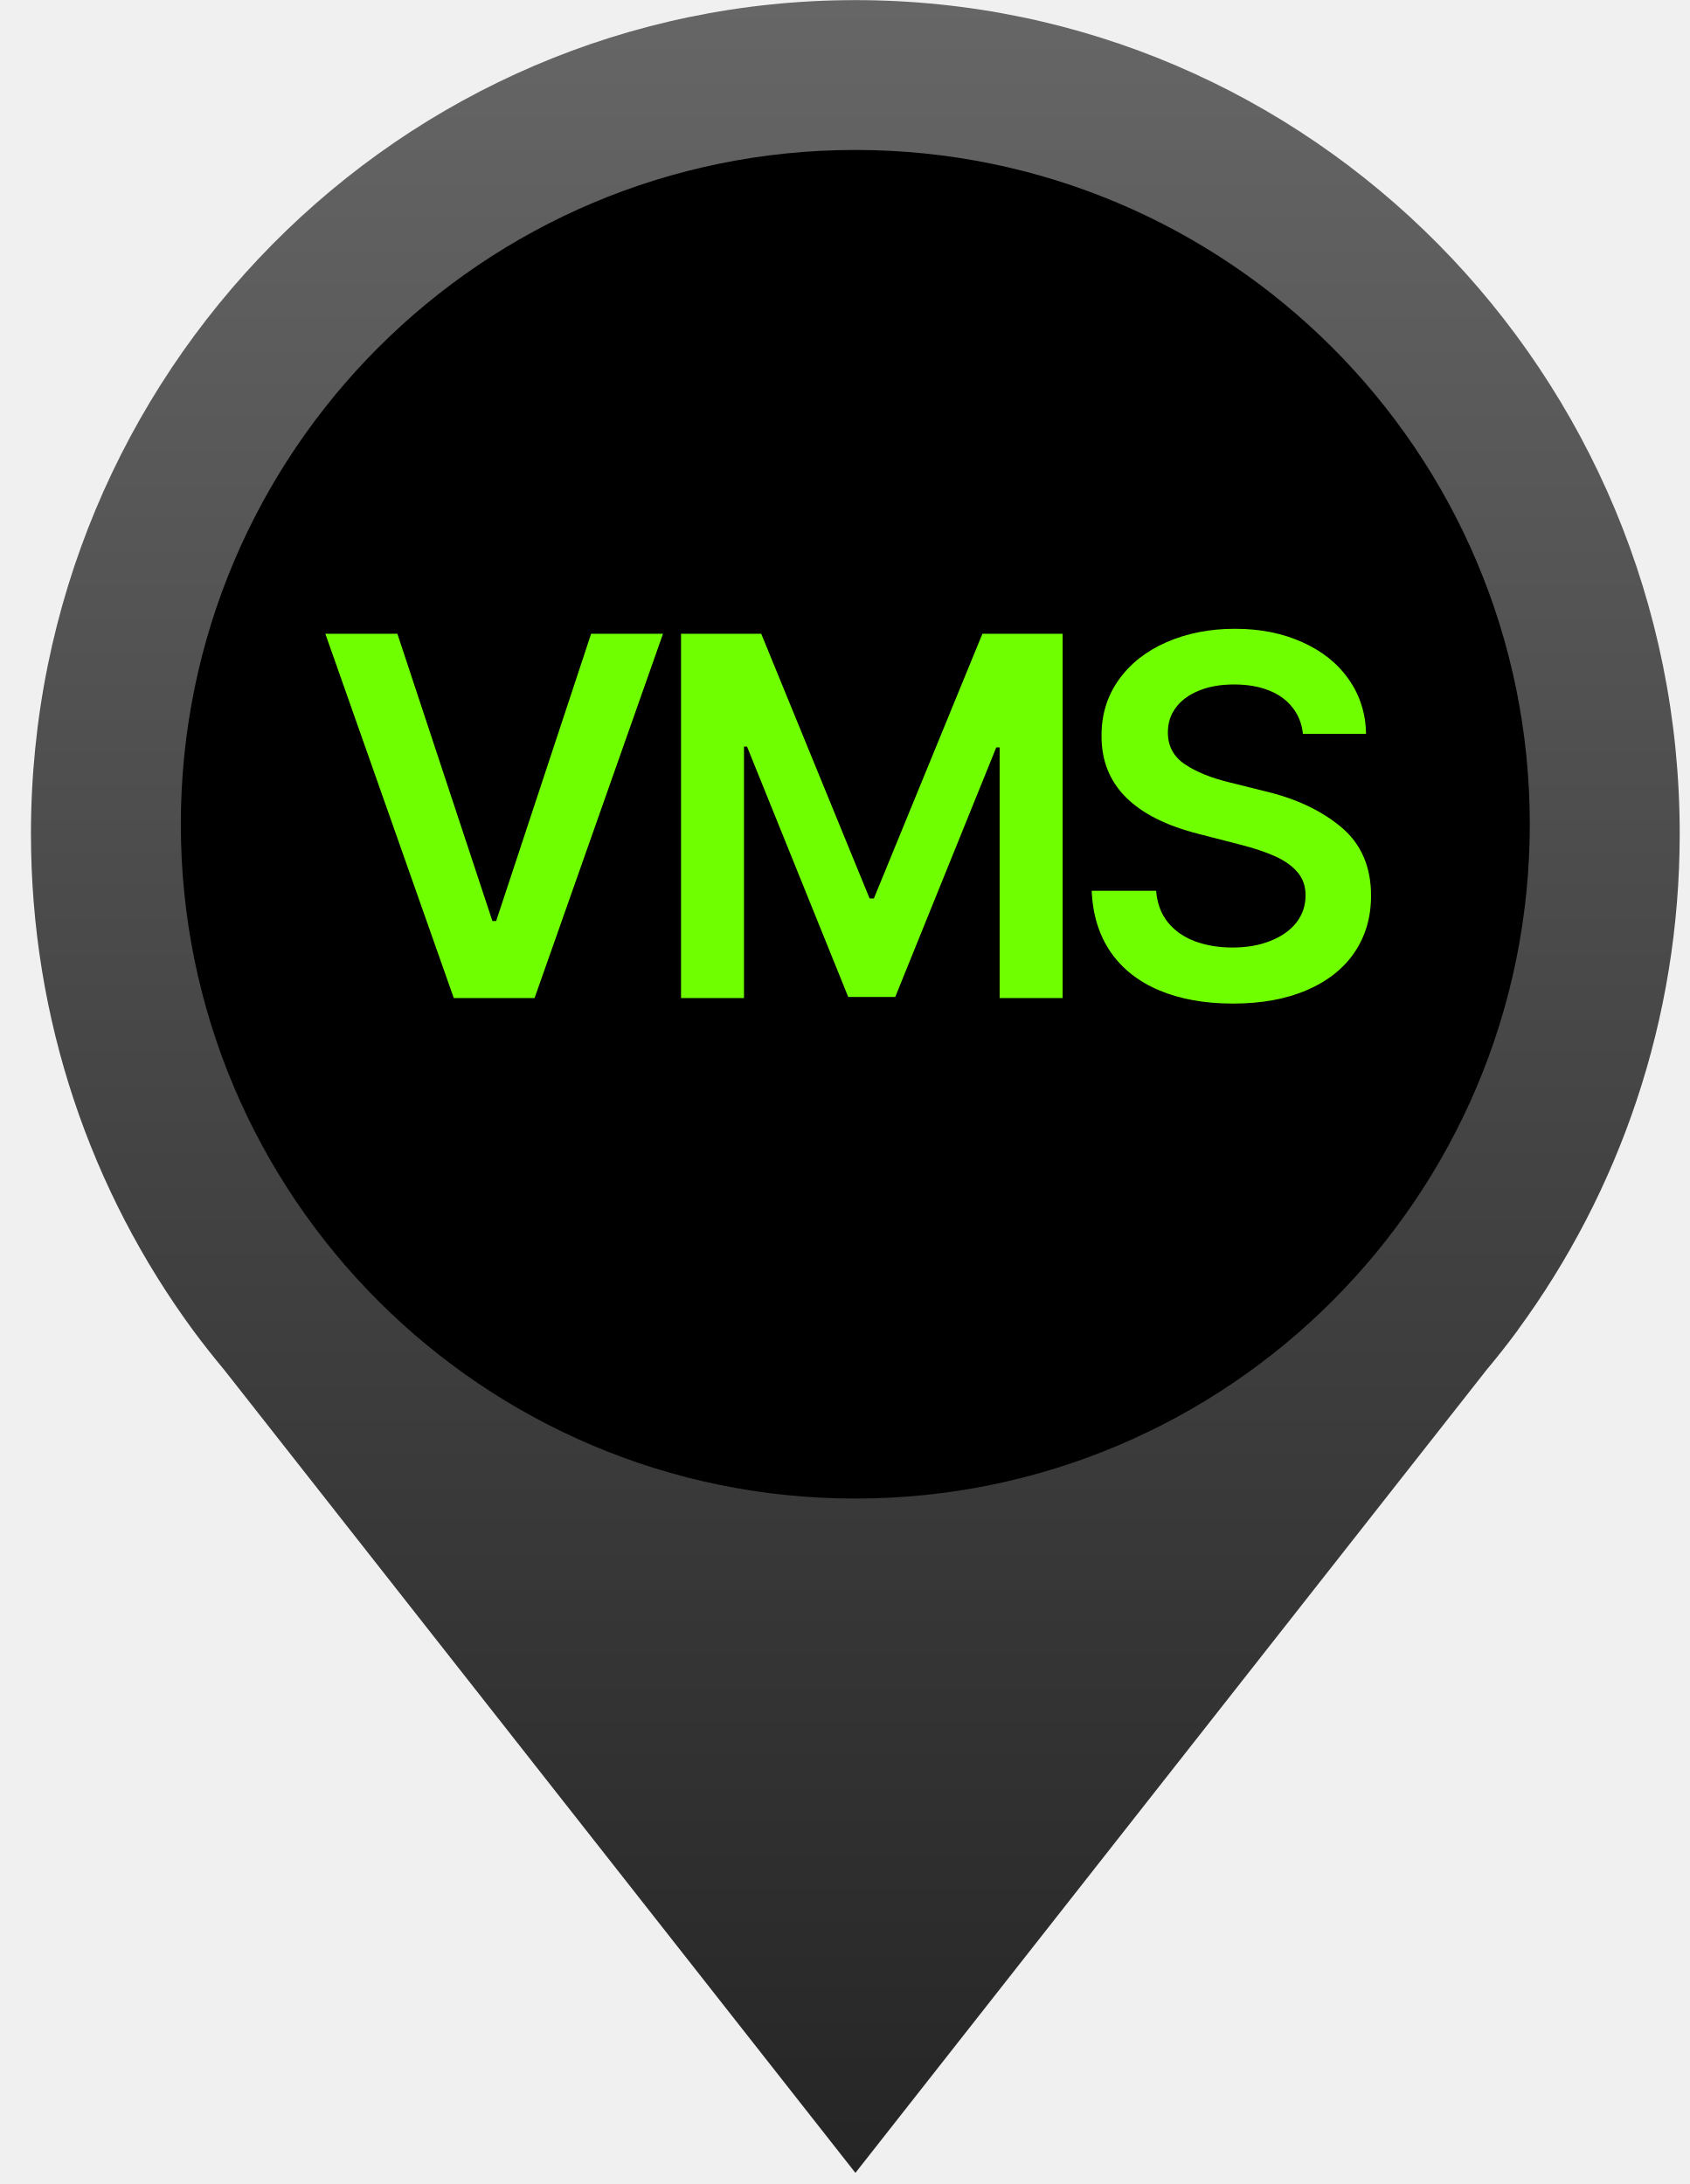
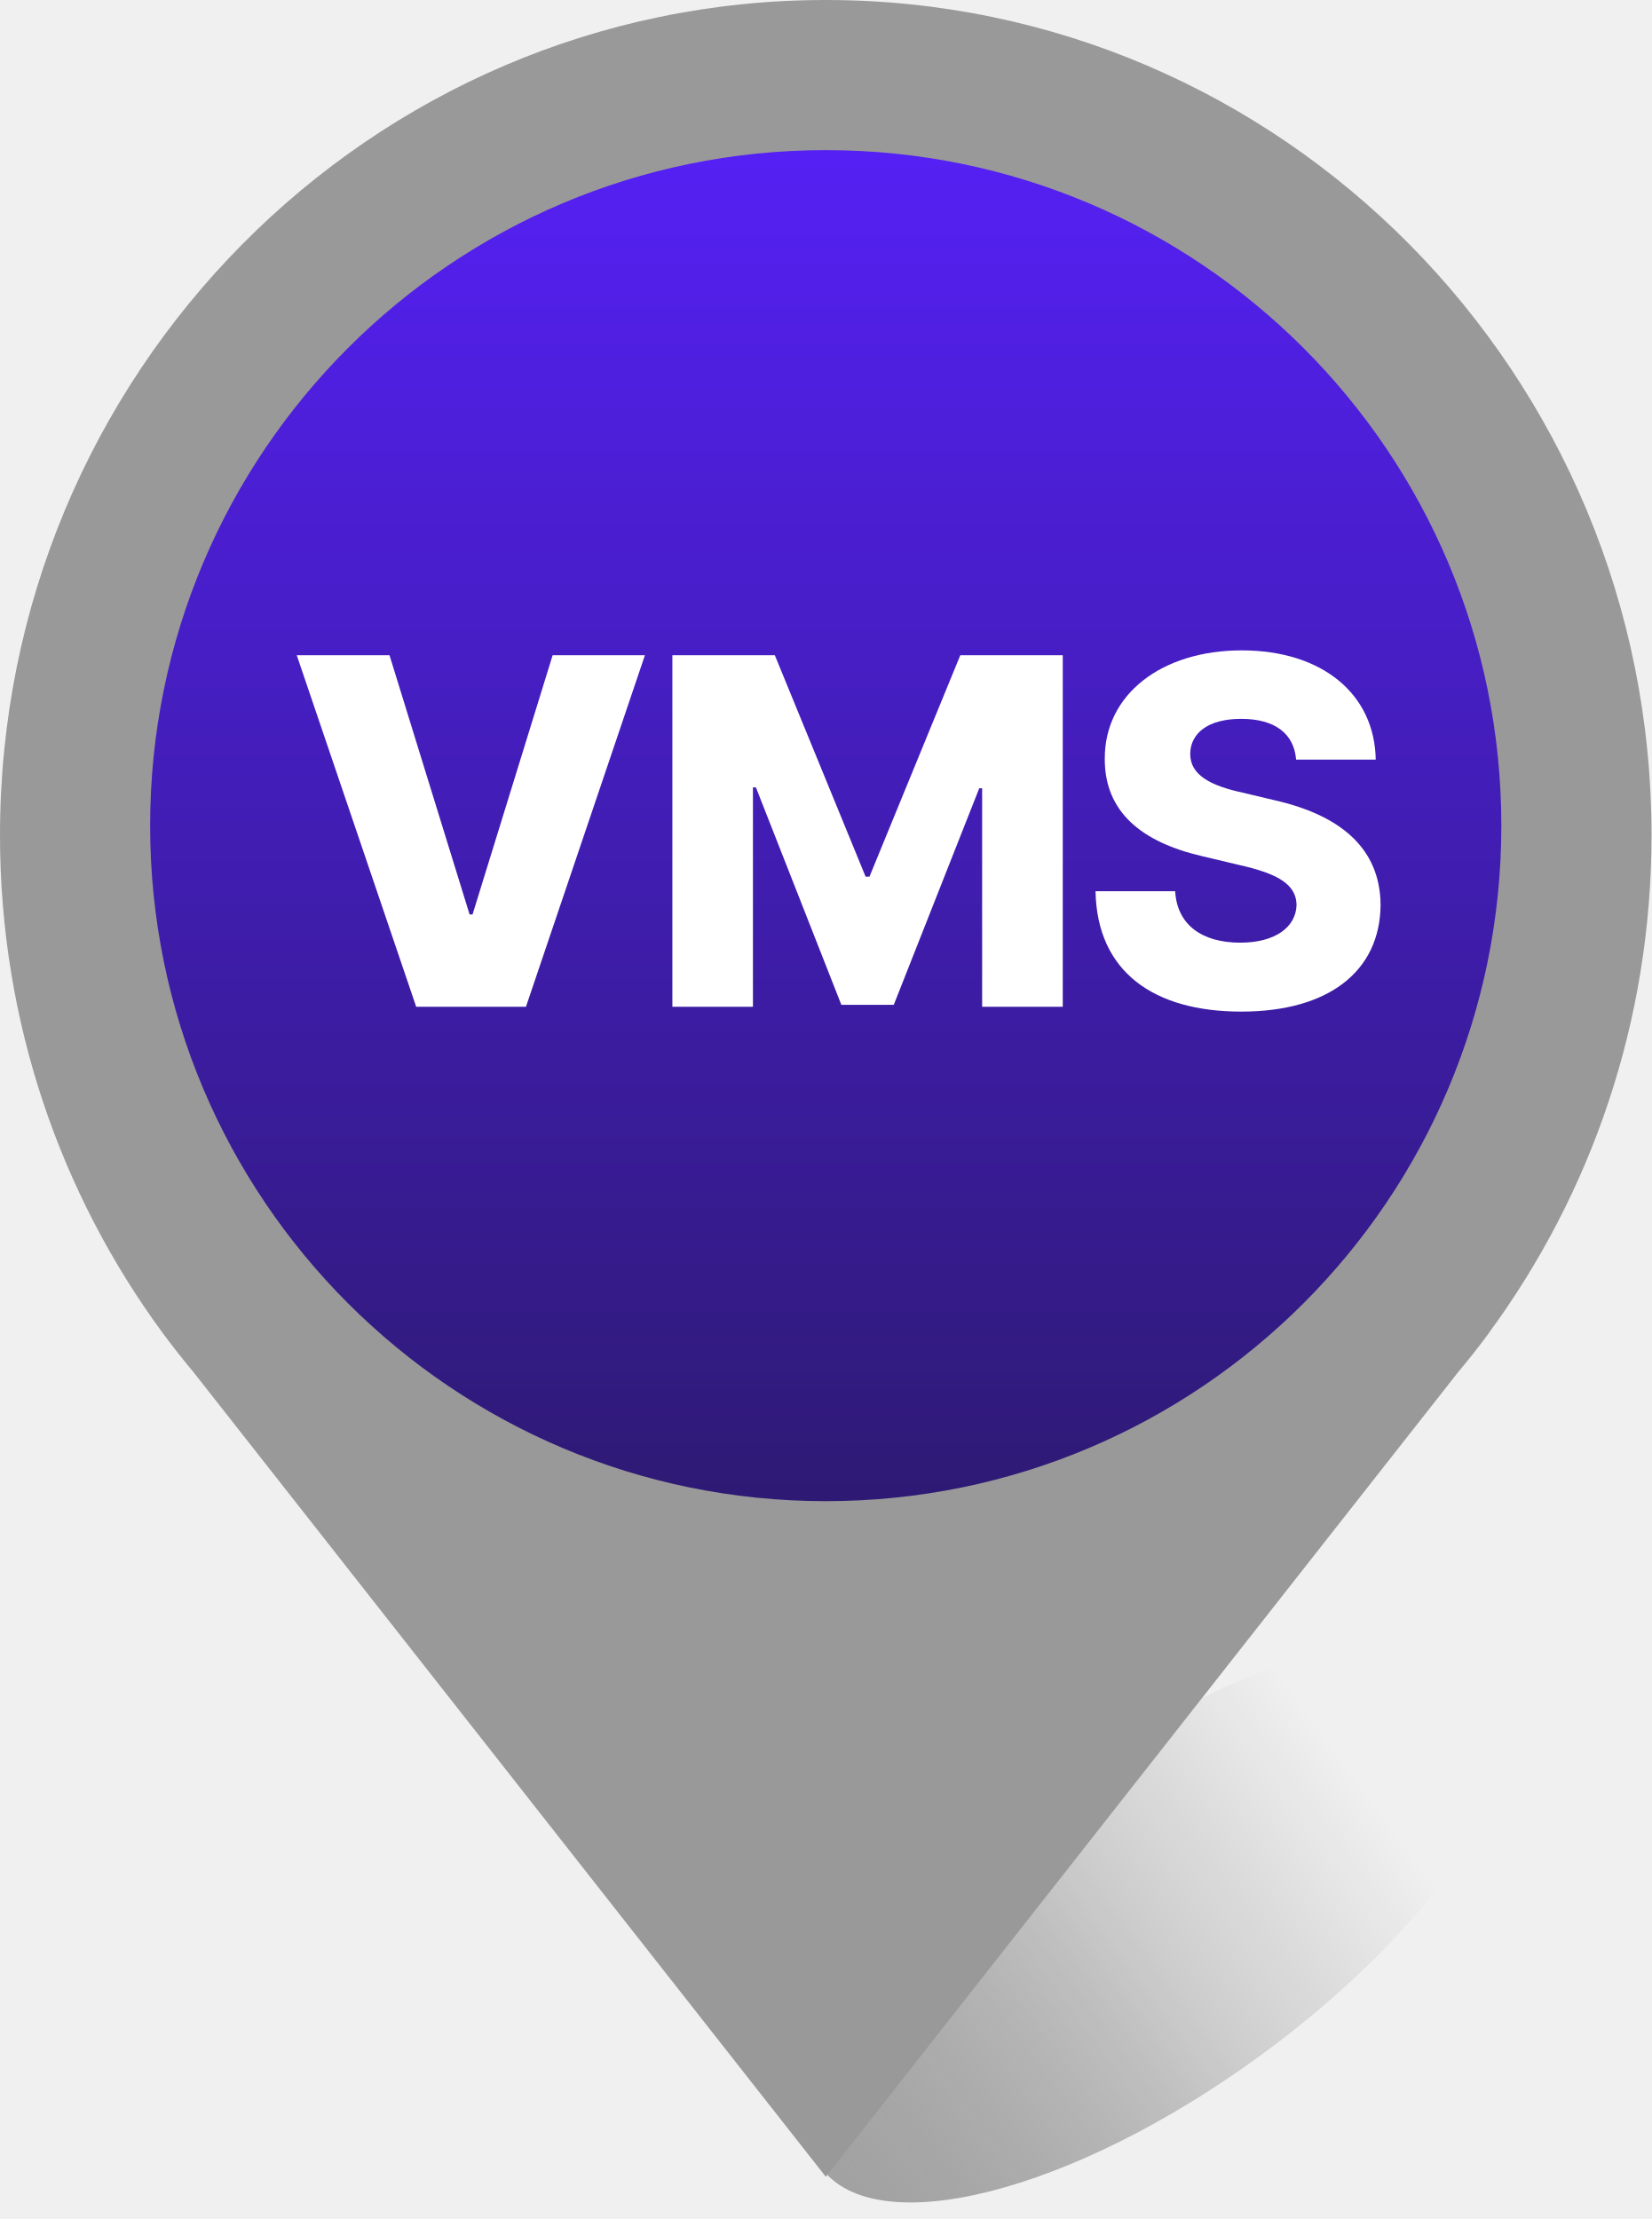
- <svg xmlns="http://www.w3.org/2000/svg" width="41" height="53" viewBox="0 0 41 53" fill="none">
-   <path d="M36.82 32.28C39.289 28.914 40.751 24.746 40.751 20.233C40.754 9.061 31.798 0.003 20.753 0.003C9.707 0.003 0.751 9.061 0.751 20.233C0.751 24.746 2.212 28.914 4.682 32.28L4.691 32.292C4.933 32.62 5.185 32.937 5.445 33.25L20.753 52.73L36.06 33.25C36.321 32.937 36.572 32.62 36.814 32.292L36.823 32.28H36.82Z" fill="url(#paint0_linear_271_9636)" />
-   <path d="M20.751 36.366C29.788 36.366 37.114 29.04 37.114 20.003C37.114 10.965 29.788 3.639 20.751 3.639C11.713 3.639 4.387 10.965 4.387 20.003C4.387 29.04 11.713 36.366 20.751 36.366Z" fill="black" />
-   <path d="M11.946 22.351H12.037L14.341 15.38H16.085L12.969 24.22H11.009L7.893 15.38H9.641L11.946 22.351Z" fill="#70FF00" />
-   <path d="M18.468 15.38L21.097 21.803H21.201L23.834 15.38H25.78V24.22H24.252V18.138H24.17L21.719 24.194H20.579L18.123 18.117H18.05V24.22H16.522V15.38H18.468Z" fill="#70FF00" />
-   <path d="M31.61 17.81C31.584 17.56 31.499 17.346 31.355 17.167C31.214 16.986 31.023 16.848 30.781 16.753C30.539 16.658 30.259 16.61 29.939 16.61C29.611 16.61 29.326 16.661 29.085 16.761C28.843 16.859 28.657 16.996 28.528 17.171C28.398 17.344 28.334 17.543 28.334 17.767C28.331 18.101 28.469 18.361 28.748 18.548C29.027 18.735 29.391 18.882 29.84 18.989L30.669 19.196C31.431 19.374 32.054 19.666 32.538 20.072C33.021 20.475 33.263 21.03 33.263 21.738C33.263 22.256 33.13 22.712 32.866 23.106C32.601 23.5 32.215 23.807 31.709 24.026C31.205 24.244 30.607 24.354 29.913 24.354C29.229 24.354 28.633 24.247 28.126 24.034C27.62 23.821 27.226 23.511 26.944 23.102C26.662 22.691 26.509 22.196 26.486 21.617H28.049C28.072 21.916 28.165 22.17 28.329 22.377C28.493 22.581 28.71 22.735 28.981 22.839C29.254 22.942 29.561 22.994 29.9 22.994C30.246 22.994 30.552 22.941 30.82 22.834C31.09 22.728 31.3 22.58 31.45 22.39C31.6 22.197 31.674 21.975 31.674 21.725C31.674 21.506 31.61 21.321 31.48 21.168C31.351 21.016 31.172 20.888 30.945 20.784C30.718 20.68 30.43 20.584 30.082 20.495L29.076 20.236C27.505 19.836 26.721 19.045 26.724 17.862C26.721 17.35 26.859 16.897 27.138 16.502C27.417 16.108 27.803 15.803 28.295 15.587C28.79 15.369 29.345 15.259 29.961 15.259C30.577 15.259 31.123 15.369 31.601 15.587C32.082 15.803 32.456 16.104 32.723 16.489C32.994 16.875 33.133 17.315 33.142 17.81H31.61Z" fill="#70FF00" />
+ <svg xmlns="http://www.w3.org/2000/svg" width="32" height="43" viewBox="0 0 32 43" fill="none">
+   <ellipse cx="22.488" cy="37.206" rx="3.261" ry="8.142" transform="rotate(53.9087 22.4881 37.2062)" fill="url(#paint0_linear_607_607)" fill-opacity="0.5" />
+   <path d="M28.855 25.821C30.831 23.129 32 19.794 32 16.184C32.002 7.247 24.838 0 16.001 0C7.165 0 0 7.247 0 16.184C0 19.794 1.169 23.129 3.145 25.821L3.152 25.831C3.346 26.094 3.547 26.347 3.755 26.597L16.001 42.182L28.247 26.597C28.456 26.347 28.657 26.094 28.85 25.831L28.858 25.821H28.855Z" fill="#999999" />
+   <path d="M16 29.09C23.23 29.09 29.09 23.23 29.09 16C29.09 8.77 23.23 2.909 16 2.909C8.77 2.909 2.909 8.77 2.909 16C2.909 23.23 8.77 29.09 16 29.09Z" fill="url(#paint1_linear_607_607)" />
+   <path d="M7.547 12.697L9.099 17.721H9.156L10.708 12.697H12.496L10.191 19.509H8.064L5.75 12.697H7.547Z" fill="white" />
+   <path d="M13.028 12.697H15.013L16.772 16.988H16.847L18.607 12.697H20.592V19.509H19.03V15.275H18.974L17.318 19.471H16.302L14.646 15.257H14.589V19.509H13.028V12.697Z" fill="white" />
+   <path d="M25.113 14.72C25.075 14.222 24.708 13.93 24.05 13.93C23.401 13.93 23.071 14.212 23.062 14.598C23.052 15.021 23.466 15.228 24.078 15.36L24.671 15.501C25.979 15.793 26.741 16.442 26.75 17.533C26.741 18.822 25.743 19.603 24.05 19.603C22.356 19.603 21.256 18.832 21.227 17.27H22.77C22.808 17.928 23.297 18.267 24.031 18.267C24.708 18.267 25.113 17.966 25.122 17.533C25.113 17.138 24.765 16.931 24.012 16.762L23.297 16.592C22.121 16.32 21.406 15.736 21.406 14.711C21.397 13.45 22.516 12.603 24.059 12.603C25.63 12.603 26.637 13.459 26.656 14.72H25.113Z" fill="white" />
  <defs>
-     <linearGradient id="paint0_linear_271_9636" x1="20.751" y1="0.003" x2="20.751" y2="52.73" gradientUnits="userSpaceOnUse">
-       <stop stop-color="#666666" />
-       <stop offset="1" stop-color="#252525" />
+     <linearGradient id="paint0_linear_607_607" x1="23.342" y1="29.565" x2="23.395" y2="45.201" gradientUnits="userSpaceOnUse">
+       <stop offset="0.188" stop-opacity="0" />
+       <stop offset="0.521" stop-opacity="0.3" />
+       <stop offset="1" stop-color="#545454" />
+     </linearGradient>
+     <linearGradient id="paint1_linear_607_607" x1="16" y1="2.909" x2="16" y2="29.09" gradientUnits="userSpaceOnUse">
+       <stop stop-color="#5520F4" />
+       <stop offset="1" stop-color="#2E1A74" />
    </linearGradient>
  </defs>
</svg>
